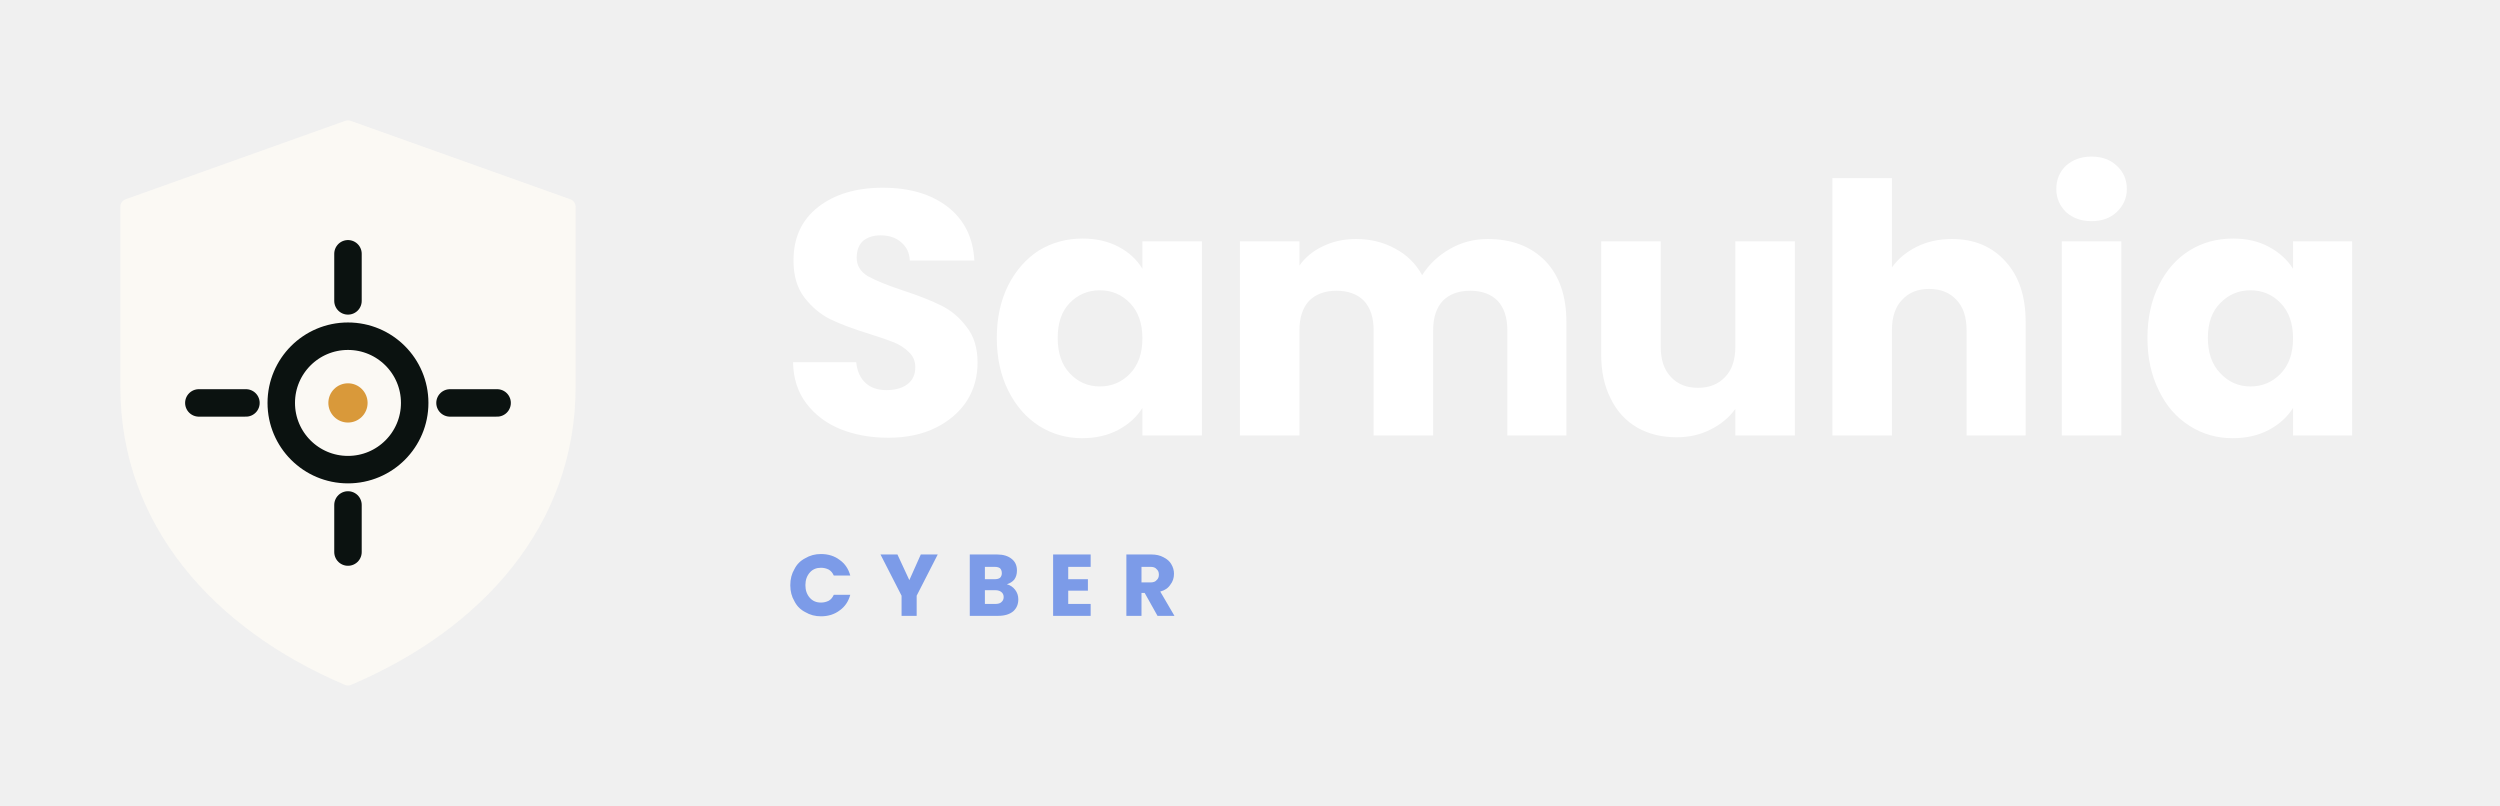
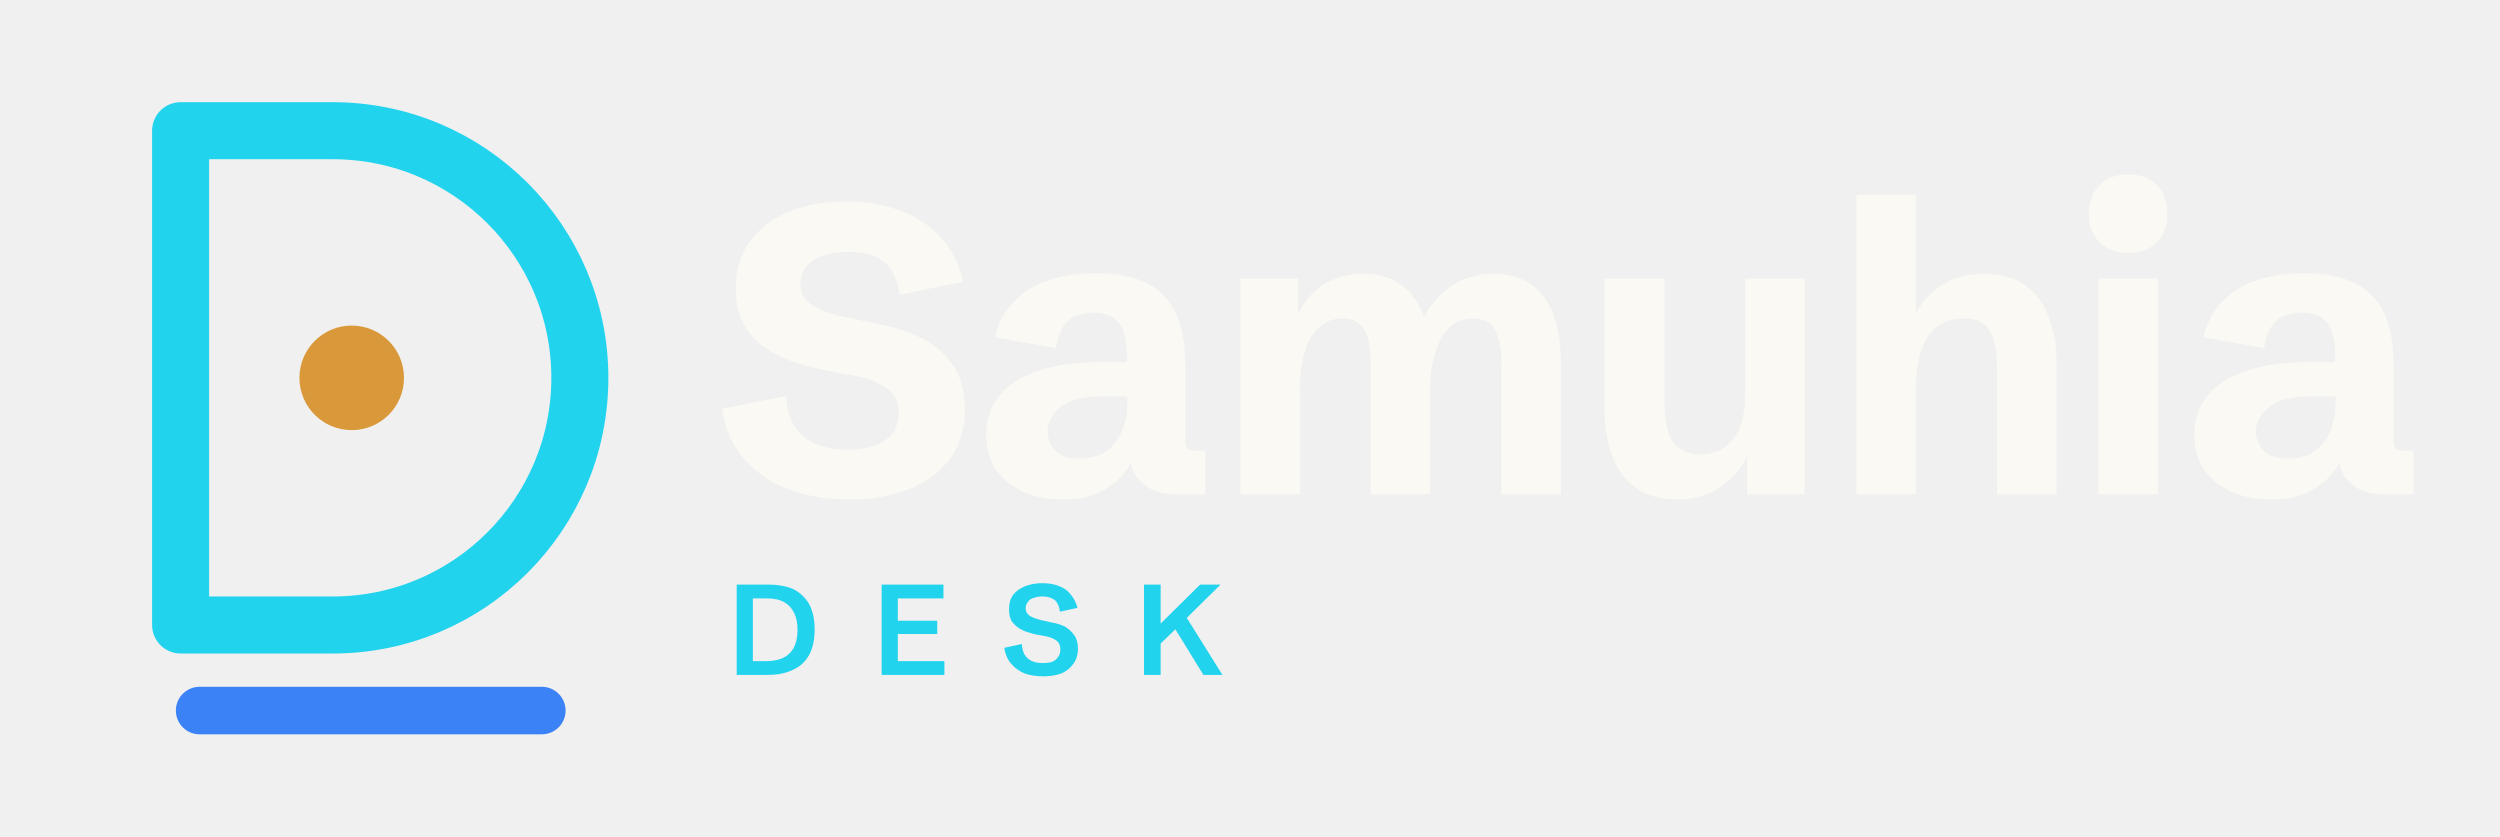
- <svg xmlns="http://www.w3.org/2000/svg" viewBox="0 0 546 176" role="img" aria-label="Samuhia CYBER">
-   <g transform="translate(7.43 19.43) scale(0.8571)">
-     <path d="M80 10L136 30V76C136 110 113 136 80 150C47 136 24 110 24 76V30Z" fill="#FBF9F4" stroke="#FBF9F4" stroke-width="4" stroke-linejoin="round" />
-     <g fill="none" stroke="#0B1210" stroke-width="7" stroke-linecap="round">
-       <circle cx="80" cy="80" r="17" />
-       <path d="M80 42V54M80 106V118M42 80H54M106 80H118" />
-     </g>
-     <circle cx="80" cy="80" r="5" fill="#D9993A" />
+ <svg xmlns="http://www.w3.org/2000/svg" viewBox="0 0 526 176" role="img" aria-label="Samuhia Desk">
+   <g transform="translate(-2 -0.5)">
+     <path d="M40 28H72A52 52 0 0 1 72 132H40Z" fill="none" stroke="#22D3EE" stroke-width="12" stroke-linejoin="round" />
+     <circle cx="76" cy="80" r="11" fill="#D9993A" />
+     <path d="M44 150H116" fill="none" stroke="#3B82F6" stroke-width="10" stroke-linecap="round" />
  </g>
-   <path d="M173.2 79.1H187.0Q187.3 82.1 189.1 83.7Q190.8 85.2 193.6 85.2Q196.5 85.2 198.2 83.9Q199.9 82.6 199.9 80.2Q199.9 78.2 198.5 76.9Q197.2 75.6 195.3 74.8Q193.3 74.0 189.8 72.9Q184.6 71.3 181.3 69.7Q178.1 68.1 175.7 65.0Q173.3 61.9 173.3 56.9Q173.3 49.4 178.7 45.2Q184.1 41.0 192.8 41.0Q201.6 41.0 207.0 45.2Q212.4 49.4 212.8 56.9H198.7Q198.6 54.4 196.8 52.9Q195.1 51.4 192.3 51.4Q190.0 51.4 188.5 52.6Q187.1 53.9 187.1 56.3Q187.1 58.8 189.5 60.3Q192.0 61.7 197.1 63.4Q202.3 65.1 205.5 66.7Q208.8 68.3 211.1 71.4Q213.5 74.4 213.5 79.2Q213.5 83.8 211.2 87.5Q208.8 91.2 204.4 93.4Q200.0 95.6 194.0 95.6Q188.2 95.6 183.5 93.7Q178.9 91.8 176.1 88.1Q173.3 84.4 173.2 79.1Z M236.4 52.1Q240.9 52.1 244.3 53.9Q247.7 55.7 249.5 58.7V52.7H262.5V95.1H249.5V89.1Q247.6 92.1 244.2 93.9Q240.8 95.7 236.3 95.7Q231.2 95.7 226.9 93.0Q222.7 90.3 220.2 85.3Q217.7 80.3 217.7 73.8Q217.7 67.3 220.2 62.3Q222.7 57.4 226.9 54.7Q231.2 52.1 236.4 52.1ZM240.2 63.4Q236.3 63.4 233.6 66.2Q231.0 68.9 231.0 73.8Q231.0 78.7 233.6 81.5Q236.3 84.4 240.2 84.4Q244.1 84.4 246.8 81.6Q249.5 78.8 249.5 73.9Q249.5 69.0 246.8 66.2Q244.1 63.4 240.2 63.4Z M342.1 70.3V95.1H329.2V72.1Q329.2 68.0 327.1 65.7Q324.9 63.5 321.1 63.5Q317.3 63.5 315.1 65.7Q313.0 68.0 313.0 72.1V95.1H300.0V72.1Q300.0 68.0 297.9 65.7Q295.7 63.5 291.9 63.5Q288.1 63.5 285.9 65.7Q283.8 68.0 283.8 72.1V95.1H270.8V52.7H283.8V58.0Q285.7 55.3 288.9 53.8Q292.1 52.2 296.2 52.2Q300.9 52.2 304.7 54.3Q308.5 56.3 310.6 60.1Q312.8 56.6 316.6 54.4Q320.4 52.2 324.9 52.2Q332.8 52.2 337.5 57.0Q342.1 61.8 342.1 70.3Z M392.0 52.7V95.1H379.0V89.3Q377.0 92.1 373.6 93.8Q370.3 95.5 366.2 95.5Q361.3 95.5 357.6 93.4Q353.8 91.2 351.8 87.1Q349.7 83.0 349.7 77.5V52.7H362.7V75.7Q362.7 80.0 364.9 82.3Q367.1 84.7 370.8 84.7Q374.6 84.7 376.8 82.3Q379.0 80.0 379.0 75.7V52.7Z M442.4 70.3V95.1H429.5V72.1Q429.5 67.8 427.3 65.5Q425.1 63.1 421.3 63.1Q417.6 63.1 415.4 65.5Q413.2 67.8 413.2 72.1V95.1H400.2V38.9H413.2V58.4Q415.2 55.6 418.6 53.9Q422.0 52.2 426.3 52.2Q433.6 52.2 438.0 57.1Q442.4 61.9 442.4 70.3Z M449.1 41.3Q449.1 38.2 451.2 36.2Q453.4 34.2 456.8 34.2Q460.2 34.2 462.3 36.2Q464.5 38.2 464.5 41.3Q464.5 44.2 462.3 46.3Q460.2 48.3 456.8 48.3Q453.4 48.3 451.2 46.3Q449.1 44.2 449.1 41.3ZM463.3 52.7V95.1H450.3V52.7Z M487.7 52.1Q492.2 52.1 495.5 53.9Q498.9 55.7 500.8 58.7V52.7H513.7V95.1H500.8V89.1Q498.9 92.1 495.5 93.9Q492.1 95.7 487.6 95.7Q482.4 95.7 478.2 93.0Q473.9 90.3 471.5 85.3Q469.0 80.3 469.0 73.8Q469.0 67.3 471.5 62.3Q473.9 57.4 478.2 54.7Q482.4 52.1 487.7 52.1ZM491.5 63.4Q487.6 63.4 484.9 66.2Q482.2 68.9 482.2 73.8Q482.2 78.7 484.9 81.5Q487.6 84.4 491.5 84.4Q495.4 84.4 498.1 81.6Q500.8 78.8 500.8 73.9Q500.8 69.0 498.1 66.2Q495.4 63.4 491.5 63.4Z" fill="#FFFFFF" />
-   <path d="M179.3 121.0Q181.7 121.0 183.4 122.3Q185.1 123.5 185.7 125.7H182.1Q181.7 124.8 181.0 124.4Q180.2 124.0 179.3 124.0Q177.8 124.0 176.9 125.0Q175.9 126.1 175.9 127.8Q175.9 129.5 176.9 130.6Q177.8 131.6 179.3 131.6Q180.2 131.6 181.0 131.2Q181.7 130.8 182.1 129.9H185.7Q185.1 132.1 183.4 133.3Q181.7 134.6 179.3 134.6Q177.4 134.6 175.9 133.7Q174.3 132.9 173.5 131.3Q172.6 129.8 172.6 127.8Q172.6 125.8 173.5 124.3Q174.3 122.7 175.9 121.9Q177.4 121.0 179.3 121.0Z M204.8 121.1 200.2 130.1V134.5H196.9V130.1L192.3 121.1H196.0L198.6 126.7L201.1 121.1Z M222.4 130.9Q222.4 132.5 221.3 133.5Q220.1 134.5 218.0 134.5H211.8V121.1H217.8Q219.8 121.1 221.0 122.1Q222.1 123.0 222.1 124.6Q222.1 125.8 221.5 126.6Q220.9 127.3 219.9 127.6Q221.0 127.9 221.7 128.8Q222.4 129.7 222.4 130.9ZM215.1 126.5H217.2Q218.0 126.5 218.4 126.2Q218.8 125.8 218.8 125.2Q218.8 124.5 218.4 124.1Q218.0 123.8 217.2 123.8H215.1ZM219.2 130.4Q219.2 129.7 218.7 129.3Q218.2 128.9 217.4 128.9H215.1V131.9H217.4Q218.3 131.9 218.7 131.5Q219.2 131.1 219.2 130.4Z M233.3 123.8V126.5H237.6V129.0H233.3V131.9H238.2V134.5H230.0V121.1H238.2V123.8Z M252.8 134.5 250.0 129.5H249.3V134.5H246.0V121.1H251.5Q253.0 121.1 254.1 121.7Q255.3 122.3 255.8 123.2Q256.4 124.2 256.4 125.3Q256.4 126.7 255.6 127.7Q254.9 128.8 253.4 129.2L256.5 134.5ZM249.3 127.2H251.3Q252.2 127.2 252.6 126.7Q253.1 126.3 253.1 125.5Q253.1 124.7 252.6 124.3Q252.2 123.8 251.3 123.8H249.3Z" fill="#7C9BE8" />
+   <path d="M178.6 105.1Q171.8 105.1 166.1 103.0Q160.5 101.0 156.7 96.7Q152.9 92.5 151.9 86.0L165.4 83.3Q165.7 89.0 169.0 91.8Q172.3 94.6 178.3 94.6Q182.3 94.6 184.7 93.5Q187.0 92.5 188.1 90.7Q189.1 89.0 189.1 86.9Q189.1 83.5 186.6 81.7Q184.1 79.9 180.1 79.1L174.0 78.0Q170.9 77.4 167.5 76.3Q164.2 75.3 161.3 73.4Q158.4 71.5 156.6 68.4Q154.8 65.3 154.8 60.7Q154.8 54.7 157.9 50.7Q160.9 46.6 166.1 44.5Q171.4 42.4 178.0 42.4Q184.5 42.4 189.6 44.4Q194.8 46.4 198.1 50.1Q201.5 53.9 202.6 59.3L189.3 62.0Q188.9 59.3 187.8 57.2Q186.6 55.2 184.4 54.1Q182.2 53.0 178.5 53.0Q175.2 53.0 172.9 53.9Q170.7 54.7 169.5 56.3Q168.4 57.8 168.4 59.9Q168.4 62.8 171.3 64.5Q174.1 66.1 179.2 67.0L185.4 68.3Q189.8 69.1 193.8 71.1Q197.9 73.1 200.4 76.7Q203.0 80.3 203.0 86.1Q203.0 92.2 199.9 96.5Q196.8 100.7 191.3 102.9Q185.8 105.1 178.6 105.1Z M223.5 105.1Q219.2 105.1 215.6 103.6Q211.9 102.0 209.7 99.0Q207.5 96.0 207.5 91.4Q207.5 86.6 210.3 83.2Q213.1 79.8 218.5 78.0Q223.9 76.2 231.5 76.2H237.1V74.7Q237.1 70.2 235.5 68.0Q233.8 65.8 230.0 65.8Q226.4 65.8 224.5 67.7Q222.6 69.7 222.2 73.2L209.4 71.0Q210.1 67.2 212.7 64.2Q215.2 61.1 219.7 59.3Q224.2 57.5 230.8 57.5Q236.8 57.5 240.9 59.4Q245.1 61.3 247.2 65.6Q249.4 69.9 249.4 77.1V92.5Q249.4 93.9 249.8 94.4Q250.2 94.8 251.5 94.8H253.6V104.0H247.6Q242.7 104.0 240.2 101.5Q238.5 100.0 237.9 97.5Q236.9 99.3 235.3 100.9Q233.4 102.7 230.5 103.9Q227.7 105.1 223.5 105.1ZM227.1 96.5Q230.1 96.5 232.4 95.2Q234.6 93.8 235.9 91.1Q237.2 88.4 237.2 84.4V83.4H231.9Q227.4 83.4 224.9 84.6Q222.4 85.8 221.4 87.5Q220.4 89.2 220.4 90.8Q220.4 92.0 221.0 93.4Q221.6 94.7 223.1 95.6Q224.5 96.5 227.1 96.5Z M261.0 104.0V58.6H273.1V66.0Q275.1 62.0 278.6 59.8Q282.1 57.6 286.8 57.6Q291.5 57.6 294.8 59.9Q298.0 62.2 299.6 66.7Q302.2 62.0 306.0 59.8Q309.8 57.6 314.2 57.6Q321.1 57.6 324.8 62.4Q328.4 67.3 328.4 76.3V104.0H315.9V76.2Q315.9 73.6 315.4 71.6Q314.9 69.5 313.6 68.2Q312.3 67.0 309.8 67.0Q306.9 67.0 305.0 68.9Q303.0 70.8 302.0 74.1Q300.9 77.4 300.9 81.7V104.0H288.4V76.2Q288.4 73.6 287.9 71.5Q287.4 69.4 286.1 68.2Q284.8 67.0 282.4 67.0Q279.5 67.0 277.5 68.9Q275.5 70.7 274.5 74.0Q273.5 77.3 273.5 81.7V104.0Z M352.9 105.1Q347.7 105.1 344.3 102.7Q340.9 100.3 339.3 96.1Q337.6 91.8 337.6 86.3V58.6H350.2V84.8Q350.2 90.3 352.0 93.0Q353.9 95.6 357.9 95.6Q360.3 95.6 362.4 94.4Q364.5 93.2 365.9 90.3Q367.2 87.4 367.2 82.4V58.6H379.7V104.0H367.6V95.9Q365.7 100.0 362.1 102.4Q358.3 105.1 352.9 105.1Z M390.6 104.0V41.0H403.1V66.0Q405.0 62.3 408.2 60.2Q412.0 57.6 417.4 57.6Q422.7 57.6 426.0 60.0Q429.4 62.3 431.0 66.6Q432.7 70.8 432.7 76.4V104.0H420.2V77.8Q420.2 72.3 418.7 69.6Q417.2 67.0 413.2 67.0Q408.2 67.0 405.7 70.7Q403.1 74.5 403.1 82.0V104.0Z M441.5 104.0V58.6H454.0V104.0ZM447.8 53.2Q444.0 53.2 441.8 51.0Q439.5 48.7 439.5 45.0Q439.5 41.2 441.8 38.9Q444.0 36.7 447.8 36.7Q451.5 36.7 453.8 38.9Q456.0 41.2 456.0 45.0Q456.0 48.7 453.8 51.0Q451.5 53.2 447.8 53.2Z M477.8 105.1Q473.4 105.1 469.8 103.6Q466.1 102.0 463.9 99.0Q461.7 96.0 461.7 91.4Q461.7 86.6 464.5 83.2Q467.3 79.8 472.7 78.0Q478.1 76.2 485.7 76.2H491.3V74.7Q491.3 70.2 489.7 68.0Q488.0 65.8 484.3 65.8Q480.7 65.8 478.7 67.7Q476.8 69.7 476.4 73.2L463.6 71.0Q464.4 67.2 466.9 64.2Q469.4 61.1 473.9 59.3Q478.4 57.5 485.0 57.5Q491.0 57.5 495.1 59.4Q499.3 61.3 501.5 65.6Q503.6 69.9 503.6 77.1V92.5Q503.6 93.9 504.0 94.4Q504.4 94.8 505.7 94.8H507.8V104.0H501.8Q496.9 104.0 494.4 101.5Q492.7 100.0 492.2 97.5Q491.1 99.3 489.5 100.9Q487.6 102.7 484.8 103.9Q481.9 105.1 477.8 105.1ZM481.4 96.5Q484.3 96.5 486.6 95.2Q488.8 93.8 490.1 91.1Q491.4 88.4 491.4 84.4V83.4H486.2Q481.7 83.4 479.2 84.6Q476.7 85.8 475.7 87.5Q474.6 89.2 474.6 90.8Q474.6 92.0 475.3 93.4Q475.9 94.7 477.3 95.6Q478.8 96.5 481.4 96.5Z" fill="#FBF9F4" />
+   <path d="M155.0 142.0V123.0H161.6Q165.0 123.0 167.2 124.1Q169.3 125.3 170.4 127.4Q171.4 129.5 171.4 132.4Q171.4 135.6 170.3 137.7Q169.1 139.9 166.9 140.9Q164.7 142.0 161.5 142.0ZM158.4 139.1H161.2Q167.8 139.1 167.8 132.5Q167.8 130.4 167.1 129.0Q166.4 127.5 165.0 126.7Q163.6 125.9 161.3 125.9H158.4Z M185.5 142.0V123.0H198.5V125.9H188.9V130.6H197.2V133.4H188.9V139.1H198.7V142.0Z M219.5 142.3Q217.3 142.3 215.6 141.7Q213.9 141.0 212.7 139.6Q211.6 138.3 211.3 136.3L215.0 135.5Q215.1 137.5 216.2 138.5Q217.3 139.5 219.4 139.5Q220.7 139.5 221.5 139.2Q222.3 138.8 222.7 138.1Q223.1 137.5 223.1 136.7Q223.1 135.4 222.3 134.8Q221.5 134.2 220.2 133.9L218.0 133.5Q217.1 133.3 216.2 133.0Q215.2 132.7 214.3 132.1Q213.4 131.5 212.8 130.6Q212.3 129.6 212.3 128.2Q212.3 126.3 213.2 125.1Q214.2 123.9 215.8 123.3Q217.4 122.7 219.3 122.7Q221.3 122.7 222.8 123.3Q224.4 123.9 225.3 125.1Q226.3 126.3 226.7 127.9L223.0 128.7Q222.9 127.7 222.5 127.0Q222.1 126.2 221.3 125.9Q220.5 125.5 219.3 125.5Q218.3 125.5 217.5 125.8Q216.7 126.0 216.3 126.6Q215.8 127.2 215.8 128.0Q215.8 129.0 216.7 129.6Q217.5 130.1 219.2 130.5L221.4 131.0Q222.7 131.2 224.0 131.8Q225.2 132.5 226.0 133.6Q226.8 134.7 226.8 136.5Q226.8 138.4 225.8 139.7Q224.9 141.0 223.3 141.7Q221.6 142.3 219.5 142.3Z M240.7 142.0V123.0H244.2V131.2L252.5 123.0H256.8L249.7 130.0L257.2 142.0H253.2L247.3 132.4L244.2 135.4V142.0Z" fill="#22D3EE" />
</svg>
